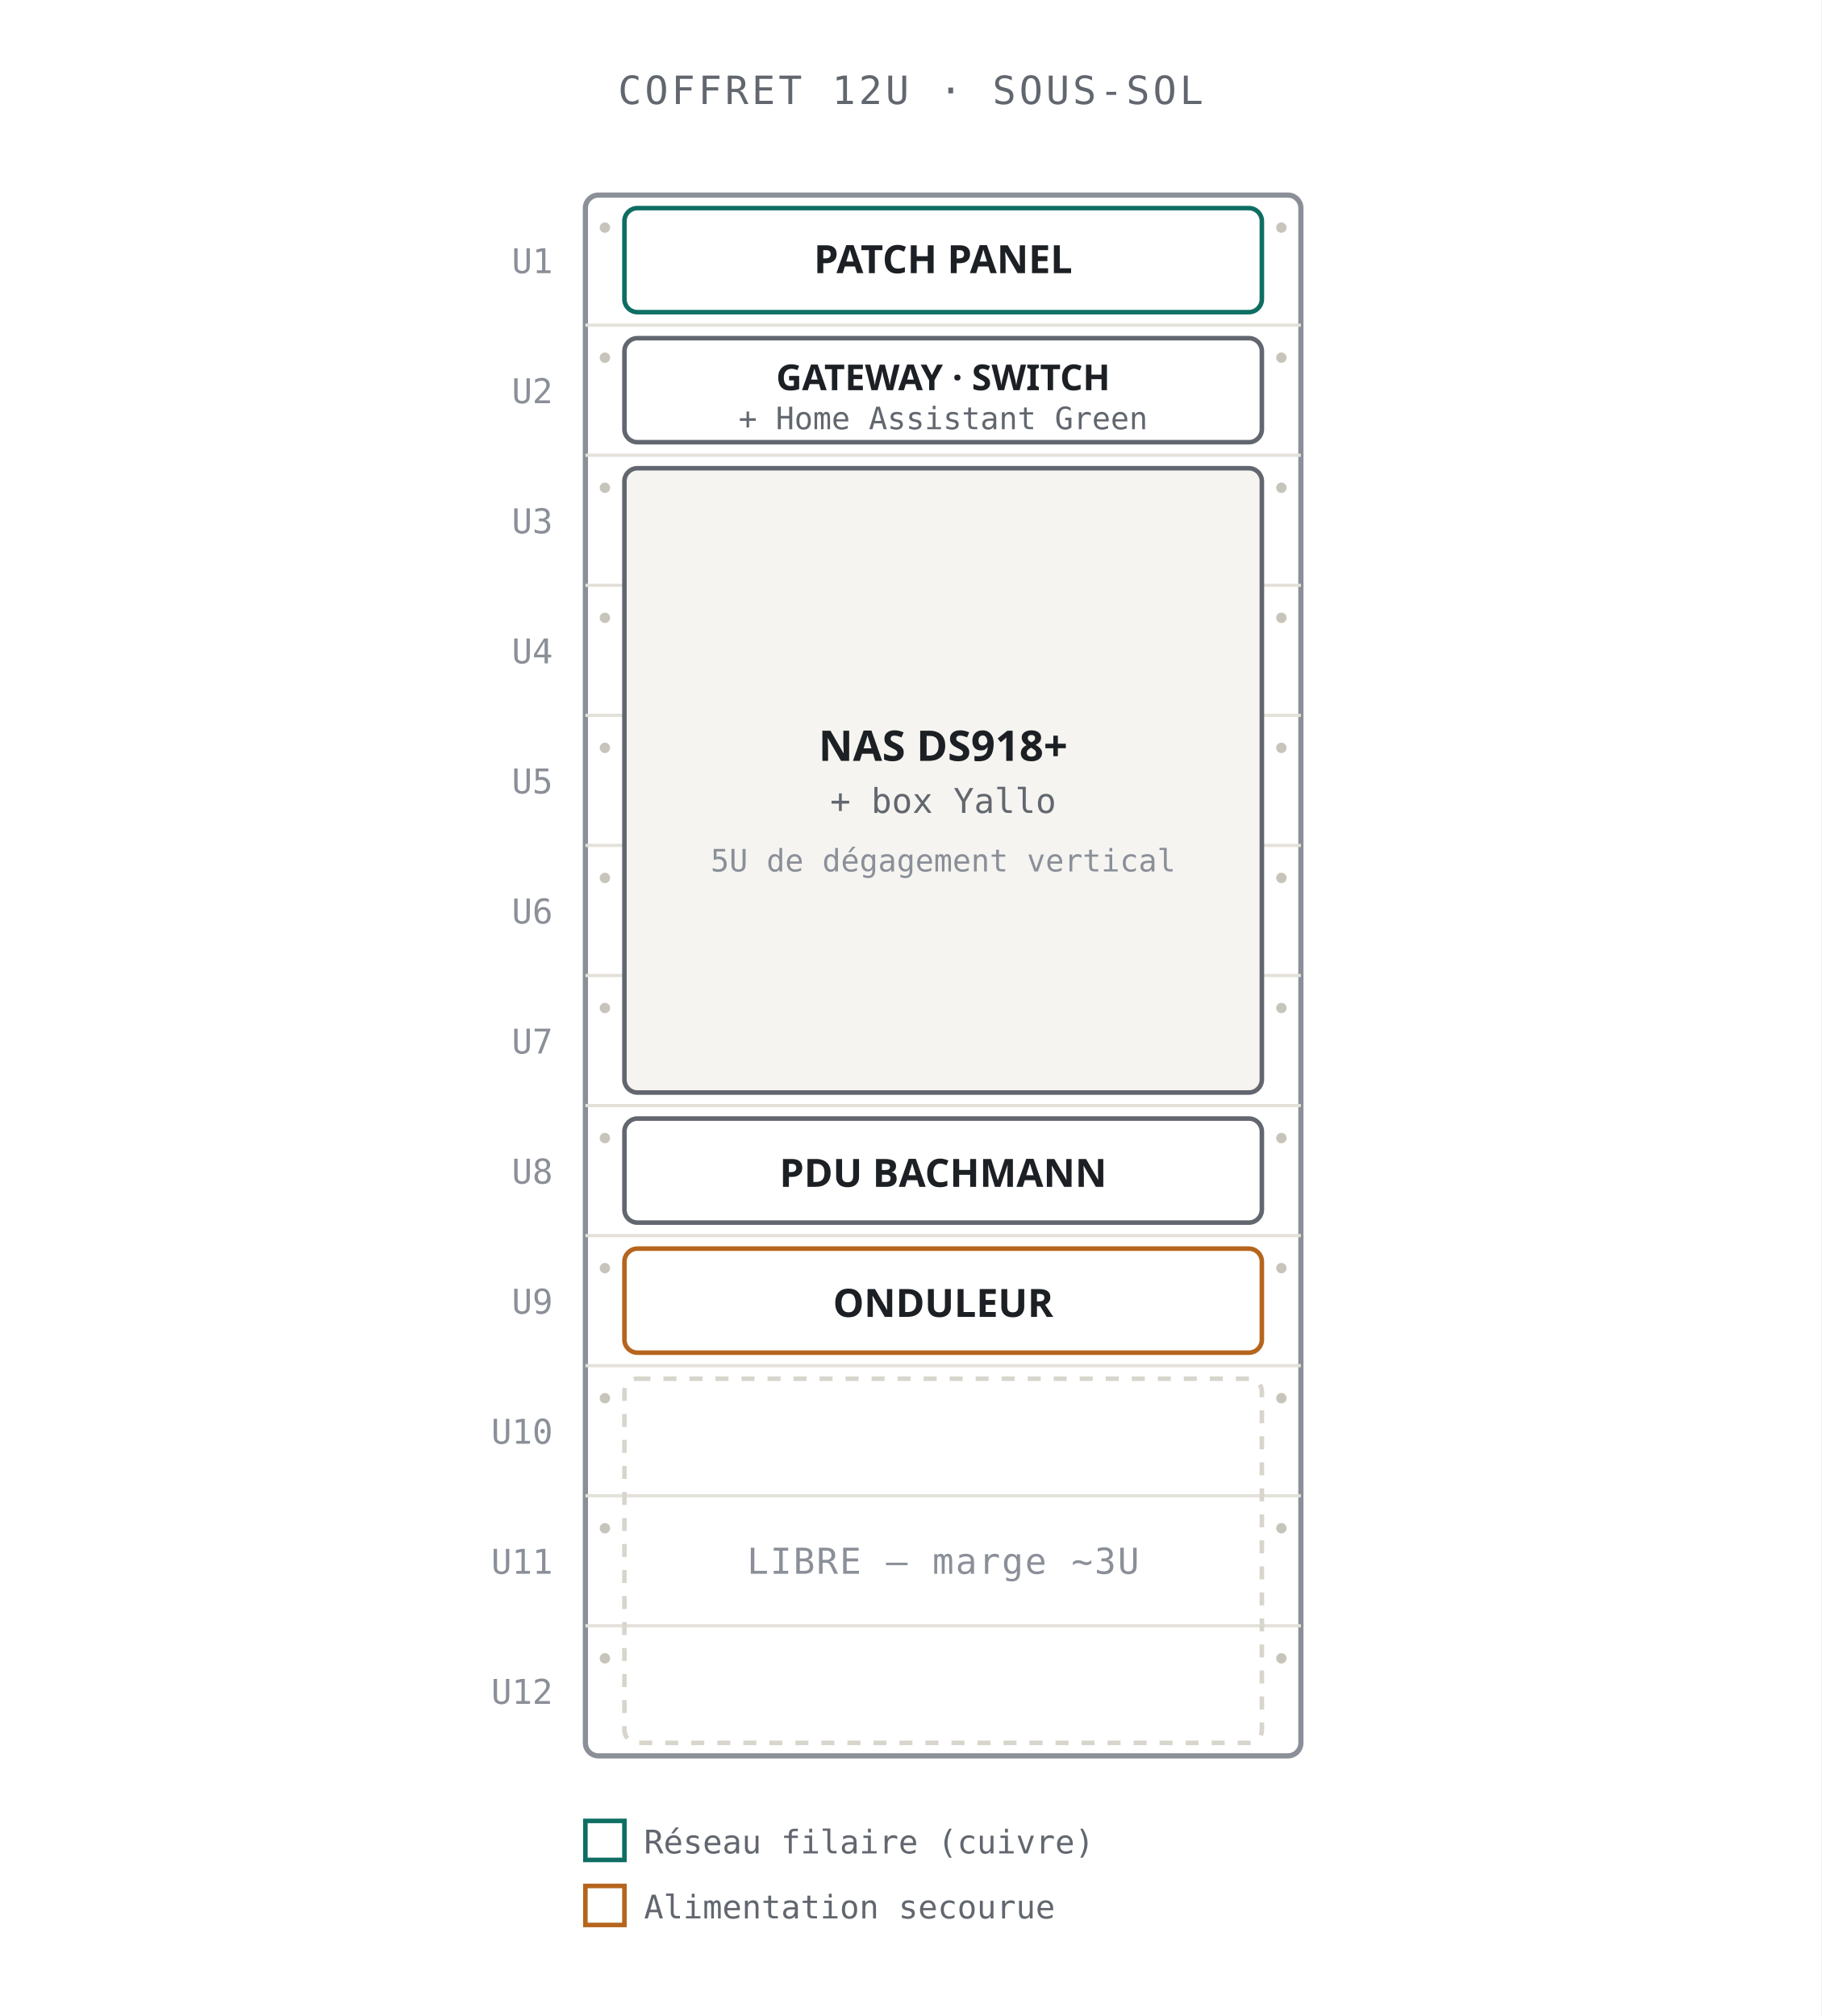
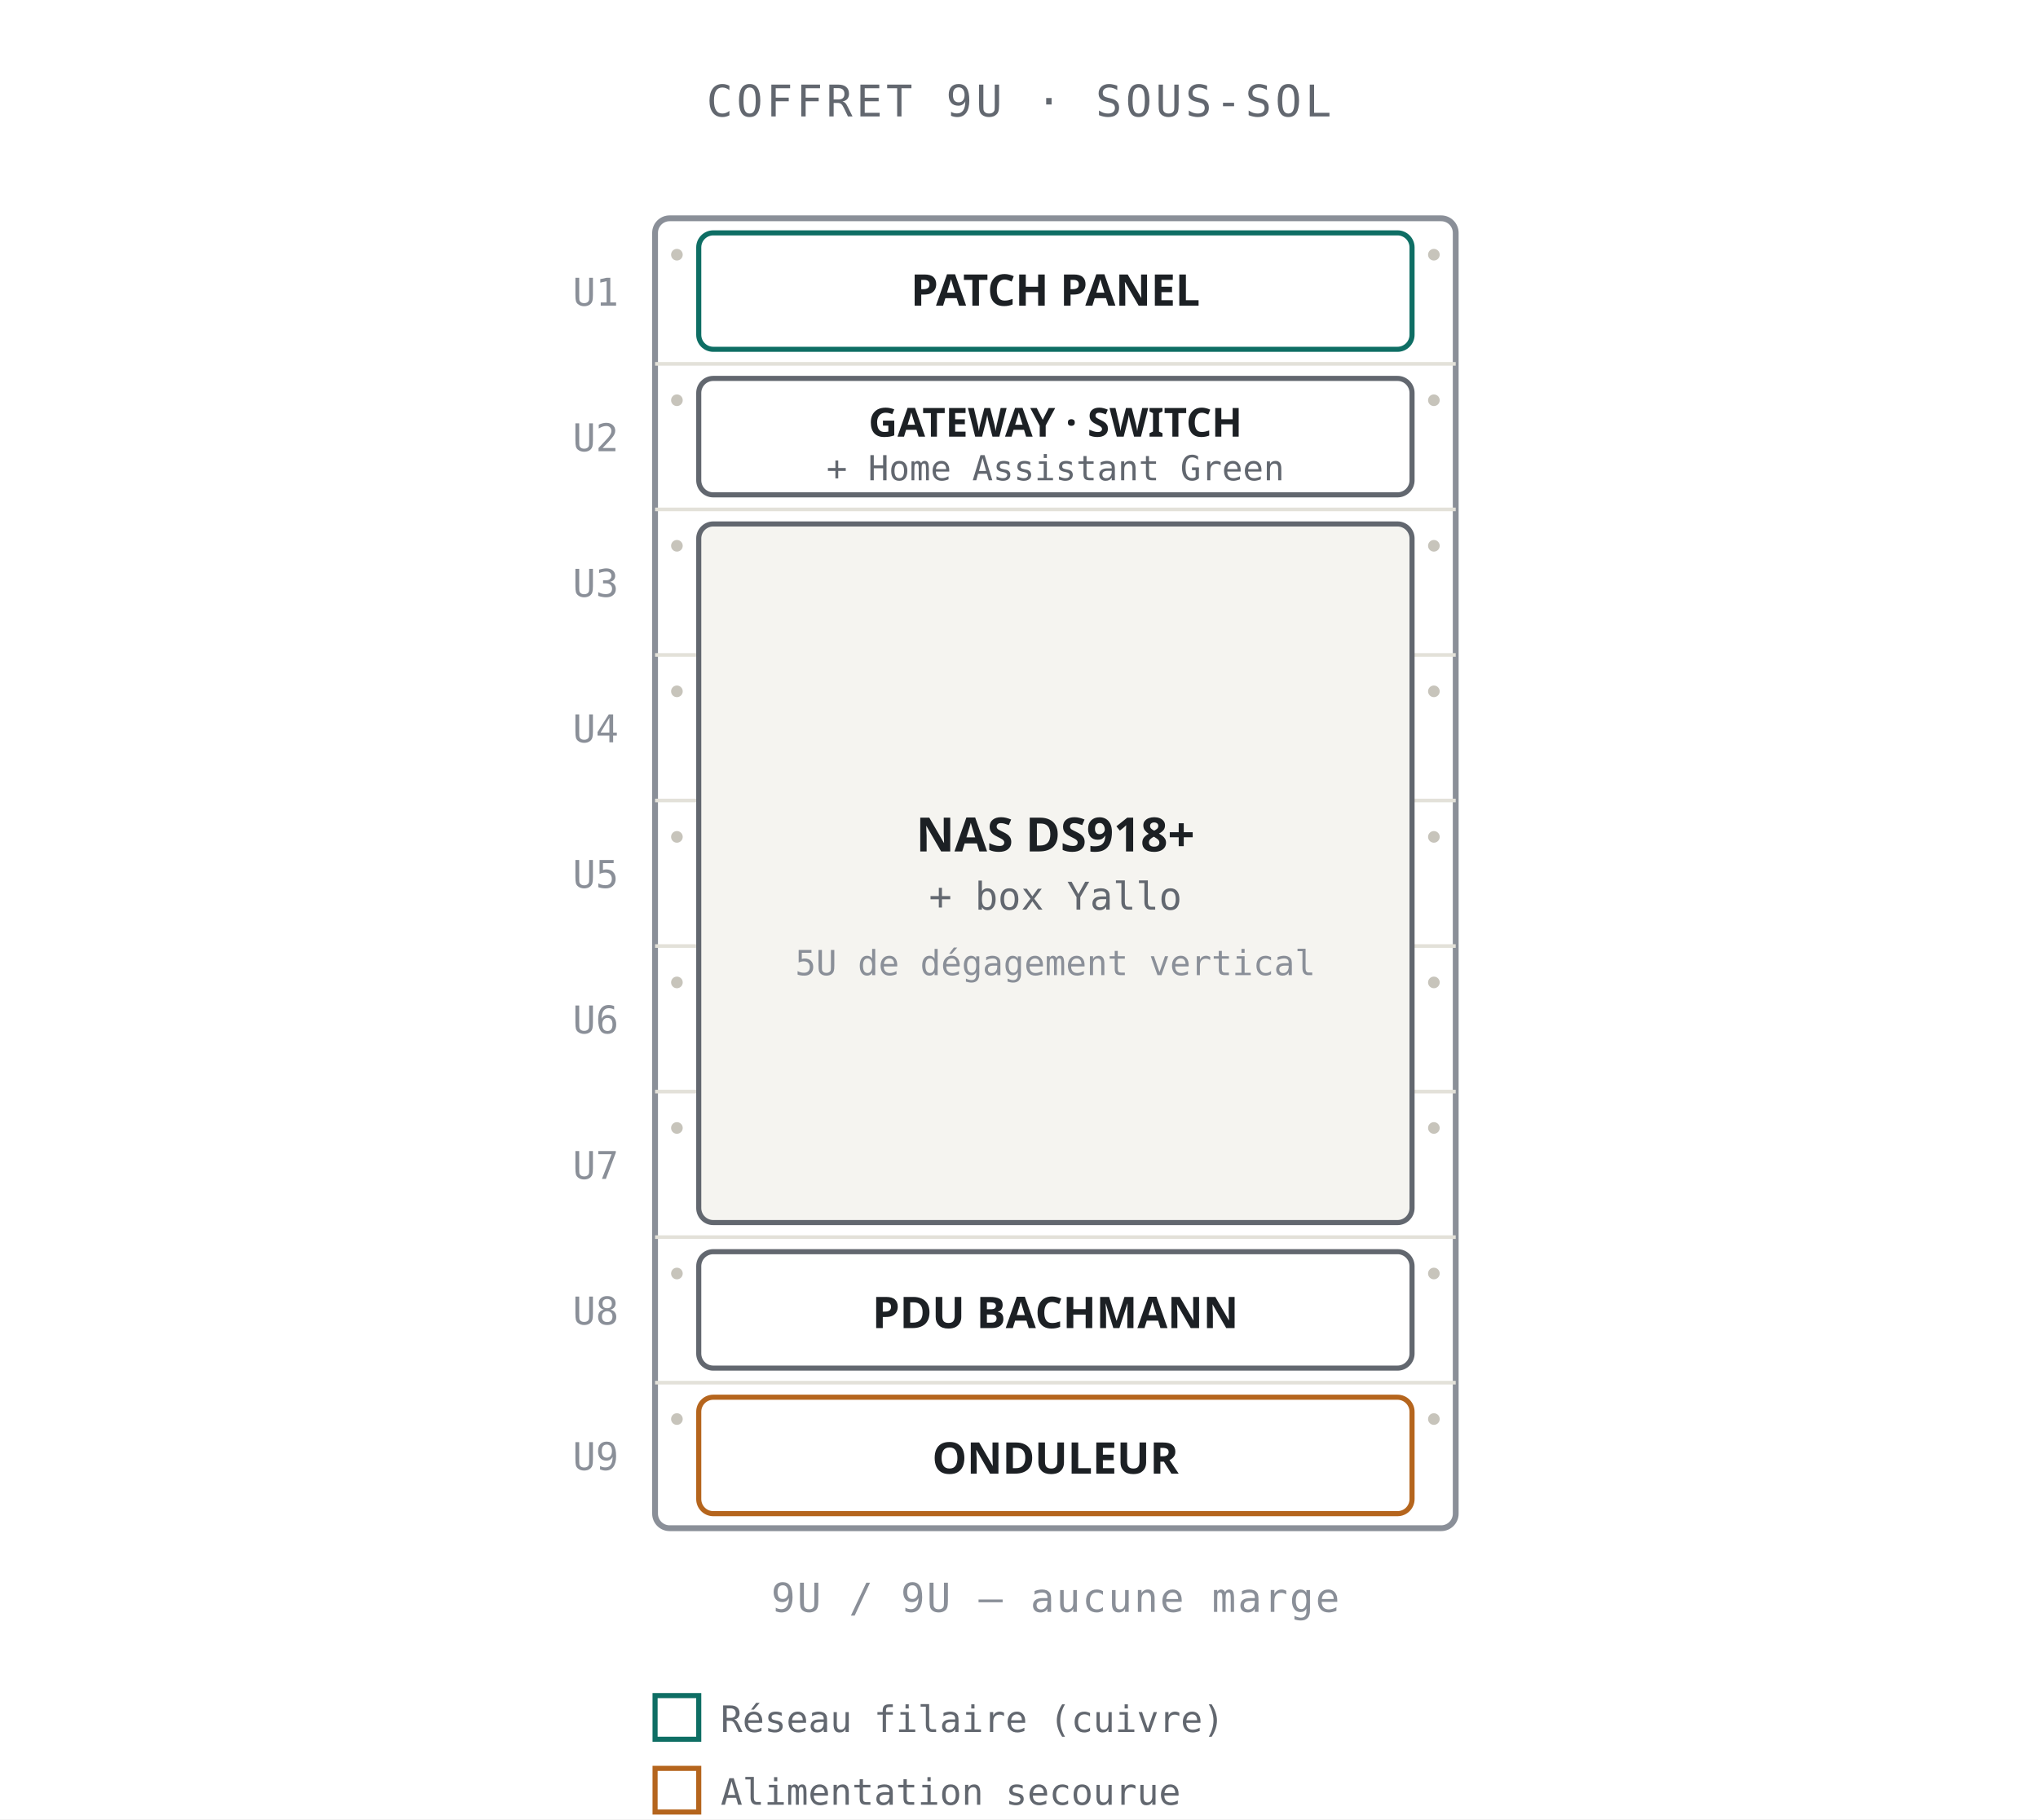
- <svg xmlns="http://www.w3.org/2000/svg" viewBox="0 0 560 620" role="img" aria-label="Elevation du coffret 12U montrant l'ordre de montage de haut en bas : patch panel en U1, etagere Cloud Gateway Ultra/Switch Pro 8 PoE/Home Assistant Green en U2, etagere NAS et box Yallo sur 5U de U3 a U7, PDU en U8, onduleur en U9, et 3U de marge libre de U10 a U12.">
-   <rect x="0" y="0" width="560" height="620" fill="#FFFFFF" />
-   <text x="280" y="32" text-anchor="middle" font-family="ui-monospace, Menlo, monospace" font-size="12" letter-spacing="1" fill="#62676F">COFFRET 12U · SOUS-SOL</text>
-   <rect x="180" y="60" width="220" height="480" rx="4" fill="none" stroke="#8A8F98" stroke-width="1.6" />
+ <svg xmlns="http://www.w3.org/2000/svg" viewBox="0 0 560 500" role="img" aria-label="Elevation du coffret 9U montrant l'ordre de montage de haut en bas : patch panel en U1, etagere Cloud Gateway Ultra/Switch Pro 8 PoE/Home Assistant Green en U2, etagere NAS et box Yallo sur 5U de U3 a U7, PDU en U8, onduleur en U9 — coffret entierement utilise, aucune marge.">
+   <rect x="0" y="0" width="560" height="500" fill="#FFFFFF" />
+   <text x="280" y="32" text-anchor="middle" font-family="ui-monospace, Menlo, monospace" font-size="12" letter-spacing="1" fill="#62676F">COFFRET 9U · SOUS-SOL</text>
+   <rect x="180" y="60" width="220" height="360" rx="4" fill="none" stroke="#8A8F98" stroke-width="1.6" />
  <g font-family="ui-monospace, Menlo, monospace" font-size="10.5" fill="#8A8F98">
    <text x="170" y="84" text-anchor="end">U1</text>
    <text x="170" y="124" text-anchor="end">U2</text>
    <text x="170" y="164" text-anchor="end">U3</text>
    <text x="170" y="204" text-anchor="end">U4</text>
    <text x="170" y="244" text-anchor="end">U5</text>
    <text x="170" y="284" text-anchor="end">U6</text>
    <text x="170" y="324" text-anchor="end">U7</text>
    <text x="170" y="364" text-anchor="end">U8</text>
    <text x="170" y="404" text-anchor="end">U9</text>
-     <text x="170" y="444" text-anchor="end">U10</text>
-     <text x="170" y="484" text-anchor="end">U11</text>
-     <text x="170" y="524" text-anchor="end">U12</text>
  </g>
  <g stroke="#E3E1D9" stroke-width="1">
    <line x1="180" y1="100" x2="400" y2="100" />
    <line x1="180" y1="140" x2="400" y2="140" />
    <line x1="180" y1="180" x2="400" y2="180" />
    <line x1="180" y1="220" x2="400" y2="220" />
    <line x1="180" y1="260" x2="400" y2="260" />
    <line x1="180" y1="300" x2="400" y2="300" />
    <line x1="180" y1="340" x2="400" y2="340" />
    <line x1="180" y1="380" x2="400" y2="380" />
-     <line x1="180" y1="420" x2="400" y2="420" />
-     <line x1="180" y1="460" x2="400" y2="460" />
-     <line x1="180" y1="500" x2="400" y2="500" />
  </g>
  <g fill="#C7C4BB">
    <circle cx="186" cy="70" r="1.6" />
    <circle cx="394" cy="70" r="1.6" />
    <circle cx="186" cy="110" r="1.6" />
    <circle cx="394" cy="110" r="1.6" />
    <circle cx="186" cy="150" r="1.6" />
    <circle cx="394" cy="150" r="1.6" />
    <circle cx="186" cy="190" r="1.6" />
    <circle cx="394" cy="190" r="1.6" />
    <circle cx="186" cy="230" r="1.6" />
    <circle cx="394" cy="230" r="1.6" />
    <circle cx="186" cy="270" r="1.6" />
    <circle cx="394" cy="270" r="1.6" />
    <circle cx="186" cy="310" r="1.6" />
    <circle cx="394" cy="310" r="1.6" />
    <circle cx="186" cy="350" r="1.6" />
    <circle cx="394" cy="350" r="1.6" />
    <circle cx="186" cy="390" r="1.6" />
    <circle cx="394" cy="390" r="1.6" />
-     <circle cx="186" cy="430" r="1.6" />
-     <circle cx="394" cy="430" r="1.6" />
-     <circle cx="186" cy="470" r="1.6" />
-     <circle cx="394" cy="470" r="1.6" />
-     <circle cx="186" cy="510" r="1.6" />
-     <circle cx="394" cy="510" r="1.6" />
  </g>
  <rect x="192" y="64" width="196" height="32" rx="4" fill="#FFFFFF" stroke="#0E6E64" stroke-width="1.4" />
  <text x="290" y="84" text-anchor="middle" font-family="system-ui, sans-serif" font-weight="600" font-size="12" fill="#1C2024">PATCH PANEL</text>
  <rect x="192" y="104" width="196" height="32" rx="4" fill="#FFFFFF" stroke="#62676F" stroke-width="1.4" />
  <text x="290" y="120" text-anchor="middle" font-family="system-ui, sans-serif" font-weight="600" font-size="11" fill="#1C2024">GATEWAY · SWITCH</text>
  <text x="290" y="132" text-anchor="middle" font-family="ui-monospace, Menlo, monospace" font-size="9.5" fill="#62676F">+ Home Assistant Green</text>
  <rect x="192" y="144" width="196" height="192" rx="4" fill="#F5F4F0" stroke="#62676F" stroke-width="1.4" />
  <text x="290" y="234" text-anchor="middle" font-family="system-ui, sans-serif" font-weight="600" font-size="13" fill="#1C2024">NAS DS918+</text>
  <text x="290" y="250" text-anchor="middle" font-family="ui-monospace, Menlo, monospace" font-size="10.5" fill="#62676F">+ box Yallo</text>
  <text x="290" y="268" text-anchor="middle" font-family="ui-monospace, Menlo, monospace" font-size="9.5" fill="#8A8F98">5U de dégagement vertical</text>
  <rect x="192" y="344" width="196" height="32" rx="4" fill="#FFFFFF" stroke="#62676F" stroke-width="1.4" />
  <text x="290" y="365" text-anchor="middle" font-family="system-ui, sans-serif" font-weight="600" font-size="12" fill="#1C2024">PDU BACHMANN</text>
  <rect x="192" y="384" width="196" height="32" rx="4" fill="#FFFFFF" stroke="#B5651D" stroke-width="1.4" />
  <text x="290" y="405" text-anchor="middle" font-family="system-ui, sans-serif" font-weight="600" font-size="12" fill="#1C2024">ONDULEUR</text>
-   <rect x="192" y="424" width="196" height="112" rx="4" fill="none" stroke="#D8D5CC" stroke-width="1.4" stroke-dasharray="4 4" />
-   <text x="290" y="484" text-anchor="middle" font-family="ui-monospace, Menlo, monospace" font-size="11" letter-spacing="0.5" fill="#8A8F98">LIBRE — marge ~3U</text>
+   <text x="290" y="443" text-anchor="middle" font-family="ui-monospace, Menlo, monospace" font-size="11" letter-spacing="0.5" fill="#8A8F98">9U / 9U — aucune marge</text>
  <g font-family="ui-monospace, Menlo, monospace" font-size="10" fill="#62676F">
-     <rect x="180" y="560" width="12" height="12" fill="none" stroke="#0E6E64" stroke-width="1.4" />
-     <text x="198" y="570">Réseau filaire (cuivre)</text>
-     <rect x="180" y="580" width="12" height="12" fill="none" stroke="#B5651D" stroke-width="1.4" />
-     <text x="198" y="590">Alimentation secourue</text>
+     <rect x="180" y="466" width="12" height="12" fill="none" stroke="#0E6E64" stroke-width="1.4" />
+     <text x="198" y="476">Réseau filaire (cuivre)</text>
+     <rect x="180" y="486" width="12" height="12" fill="none" stroke="#B5651D" stroke-width="1.4" />
+     <text x="198" y="496">Alimentation secourue</text>
  </g>
</svg>
